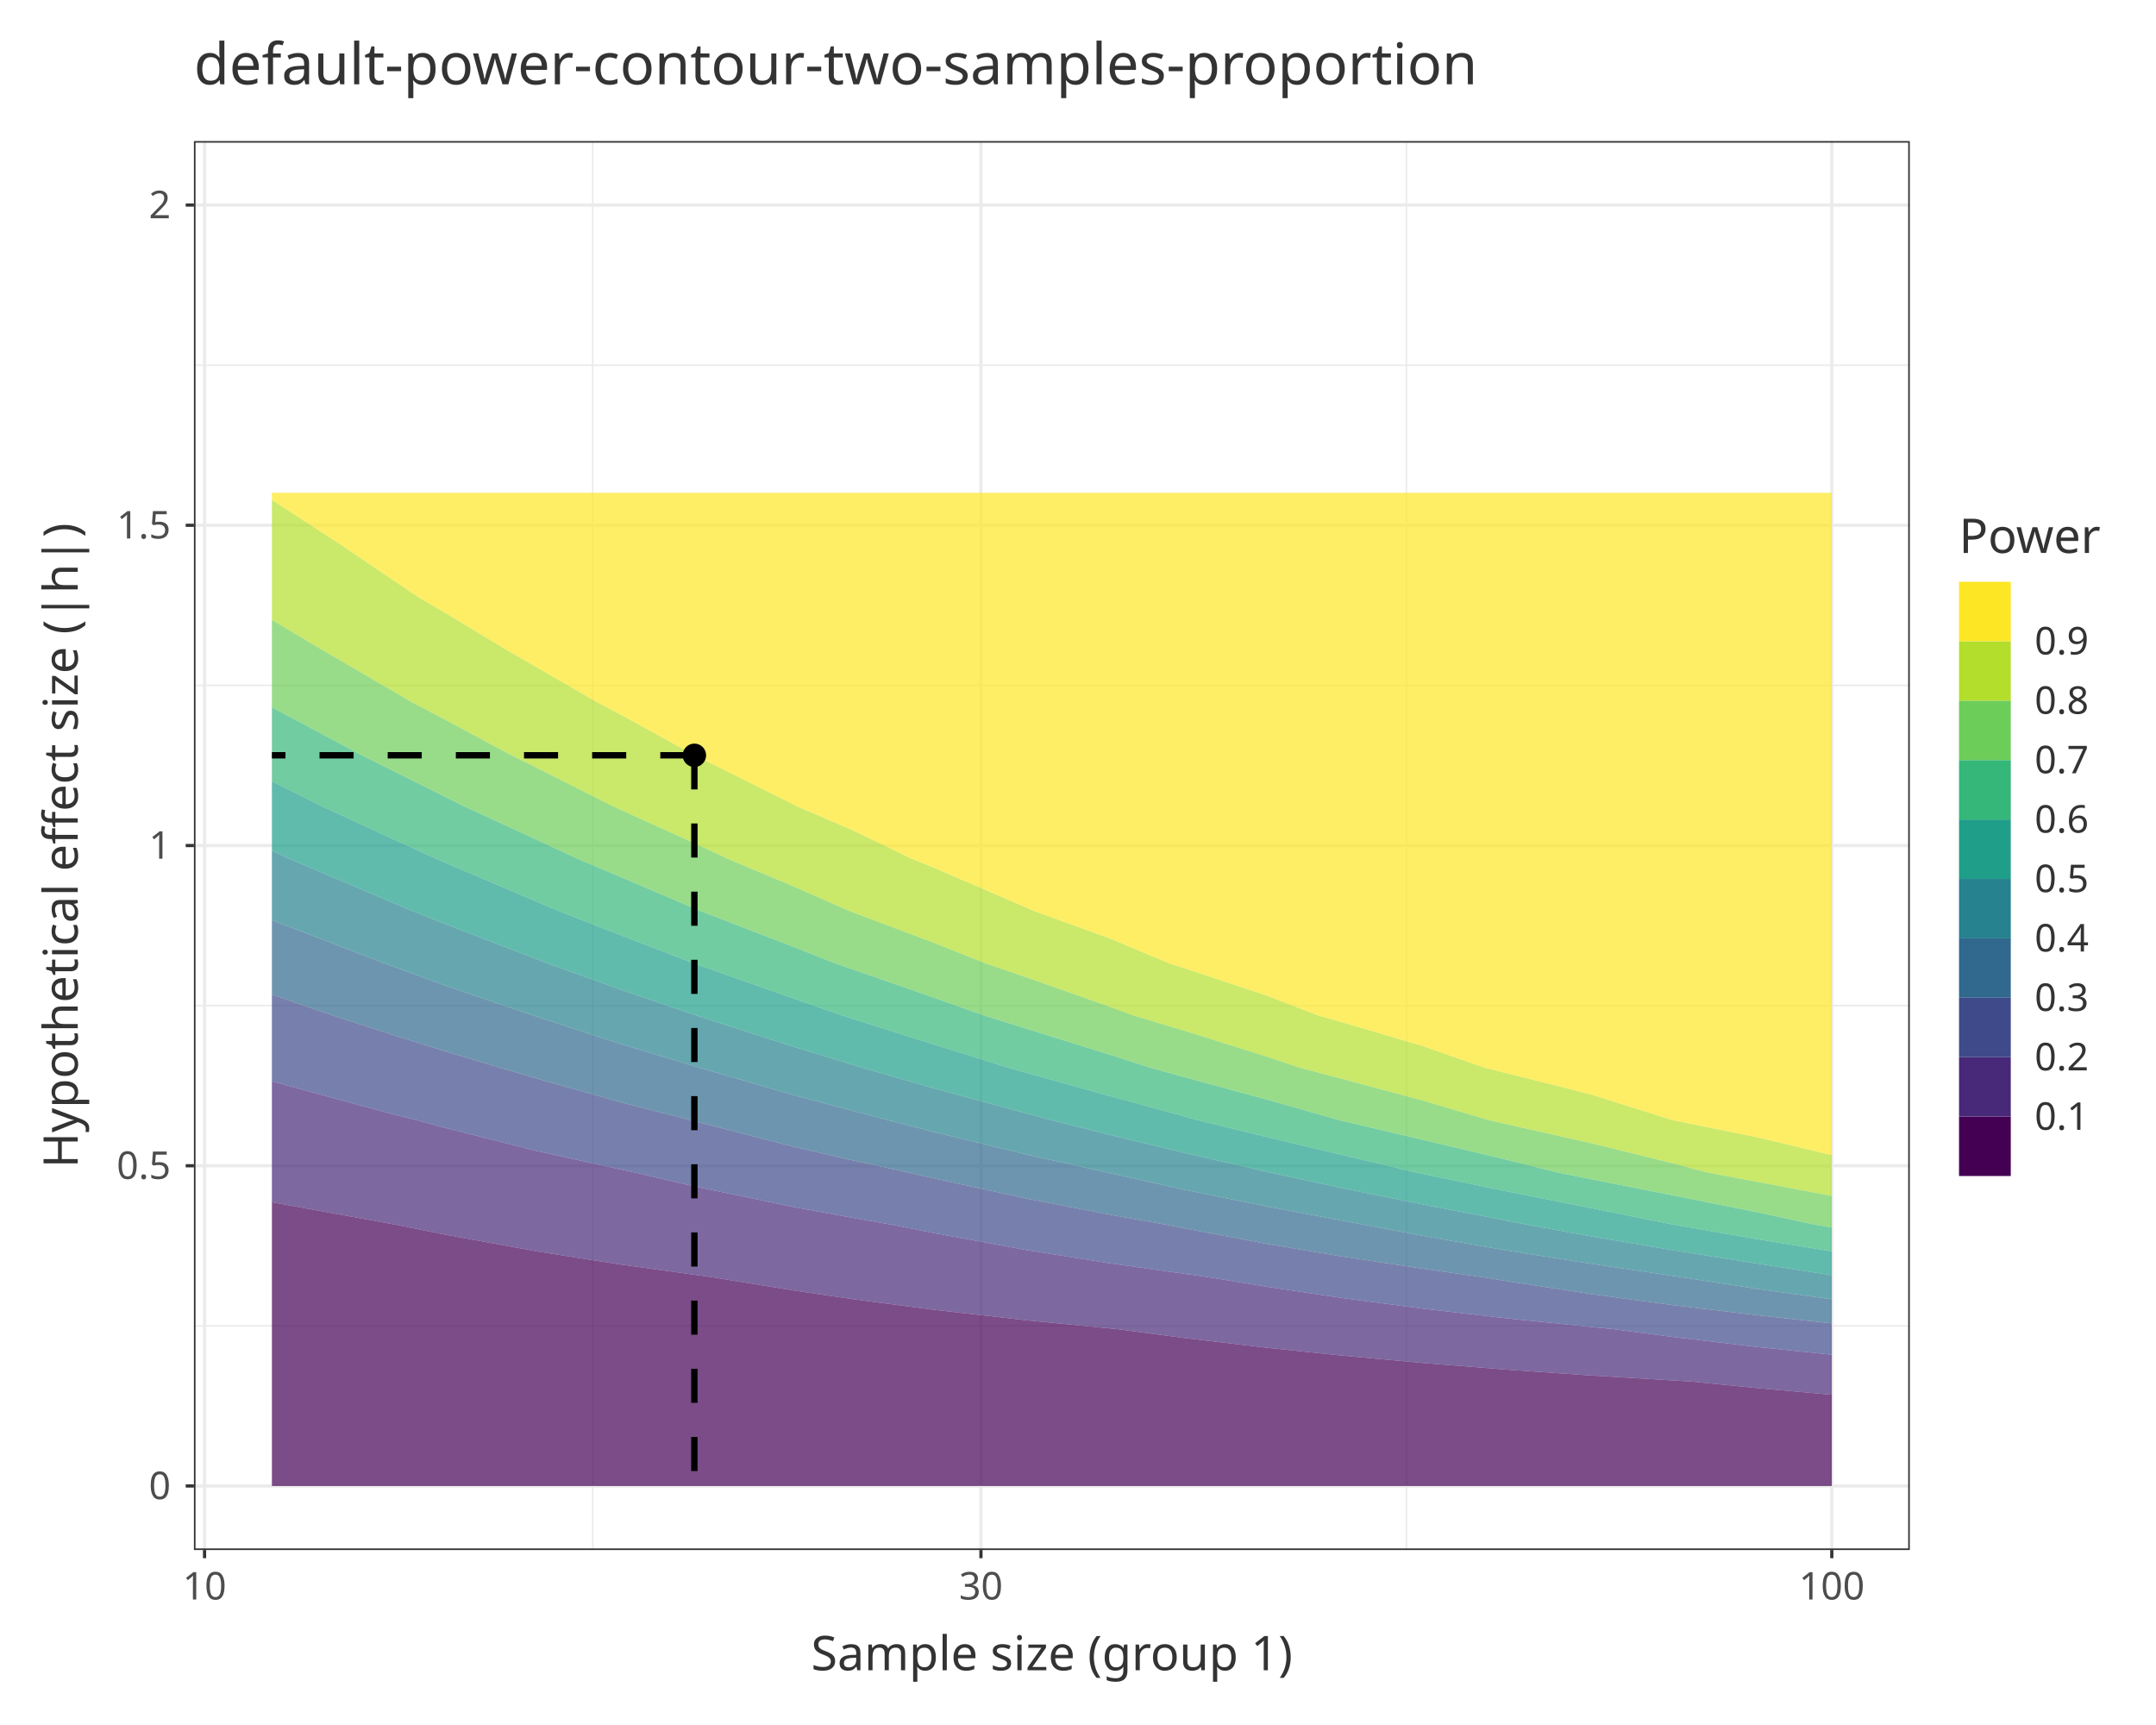
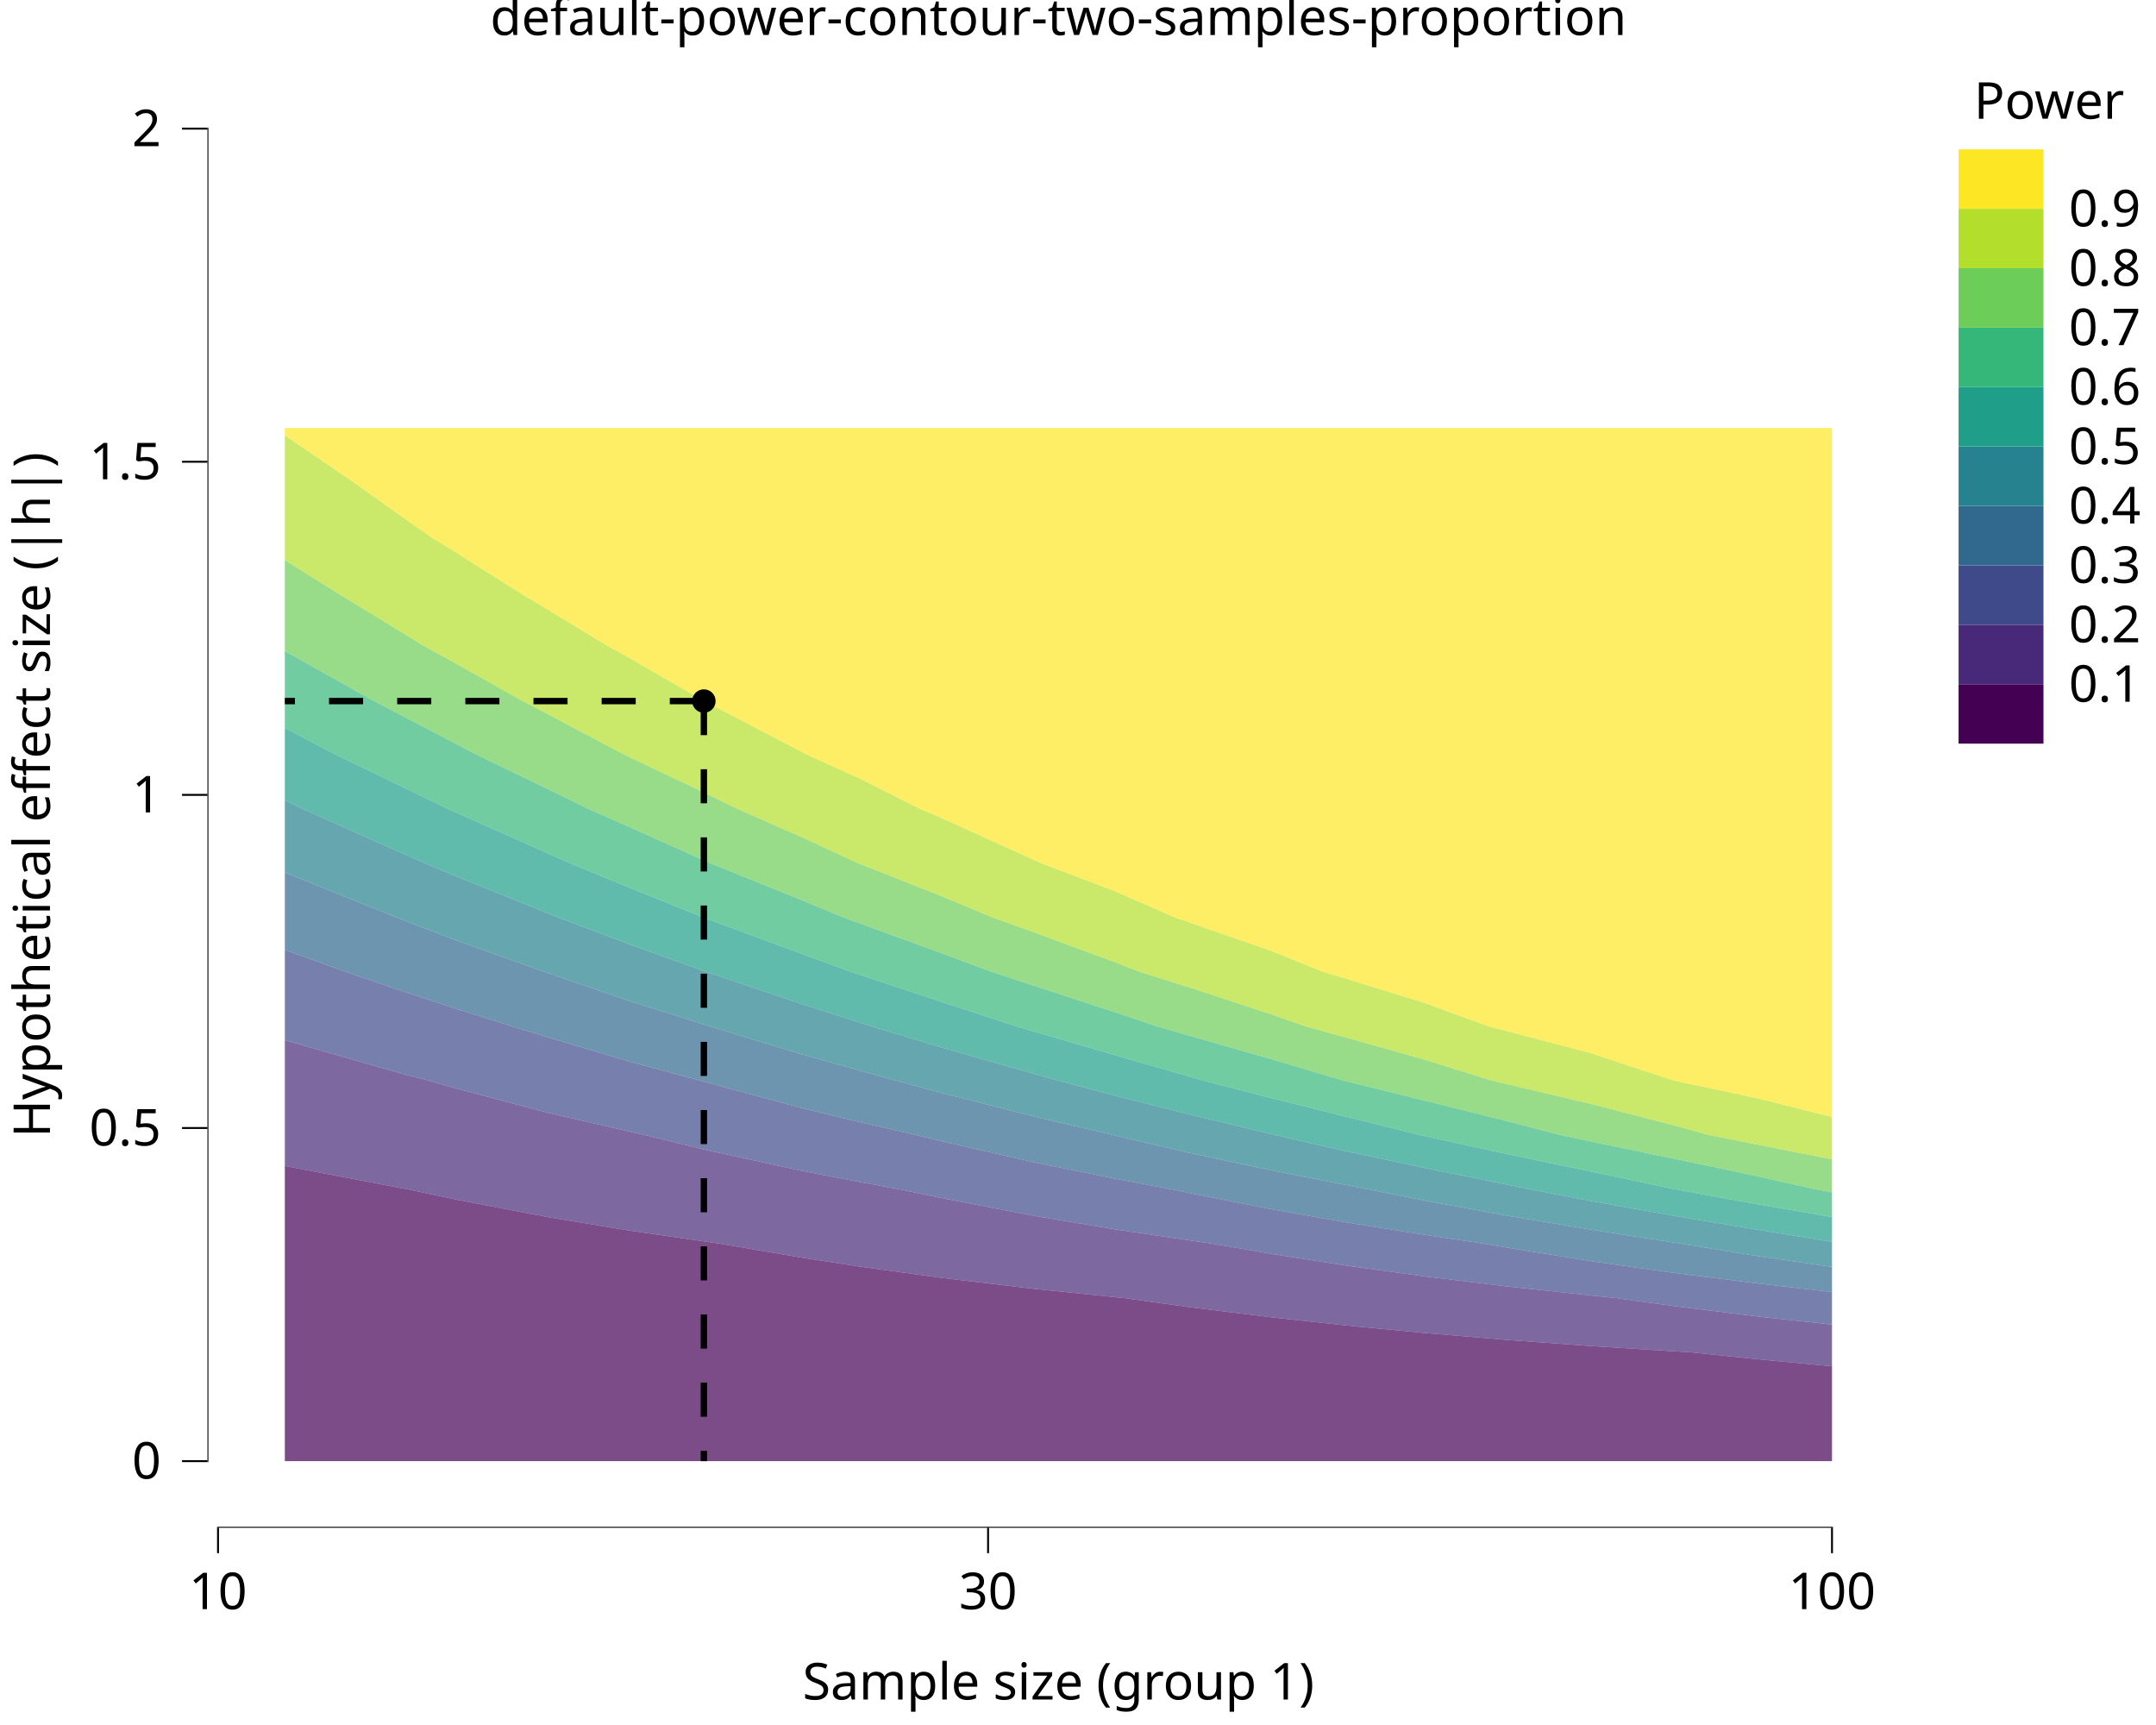
<svg xmlns="http://www.w3.org/2000/svg" class="svglite" data-engine-version="2.0" width="720.00pt" height="576.00pt" viewBox="0 0 720.00 576.00">
  <defs>
    <style type="text/css">
    .svglite line, .svglite polyline, .svglite polygon, .svglite path, .svglite rect, .svglite circle {
      fill: none;
      stroke: #000000;
      stroke-linecap: round;
      stroke-linejoin: round;
      stroke-miterlimit: 10.00;
    }
  </style>
  </defs>
  <rect width="100%" height="100%" style="stroke: none; fill: #FFFFFF;" />
  <defs>
    <clipPath id="cpMC4wMHw3MjAuMDB8MC4wMHw1NzYuMDA=">
      <rect x="0.00" y="0.00" width="720.00" height="576.00" />
    </clipPath>
  </defs>
  <g clip-path="url(#cpMC4wMHw3MjAuMDB8MC4wMHw1NzYuMDA=)">
-     <rect x="0.00" y="0.00" width="720.00" height="576.00" style="stroke-width: 1.07; stroke: none;" />
+     <rect x="0.00" y="0.00" width="720.00" height="576.00" style="stroke-width: 10.67; stroke: none;" />
  </g>
  <defs>
-     <clipPath id="cpNjQuNzZ8NjM3Ljc4fDQ3LjA5fDUxNy41Nw==">
-       <rect x="64.76" y="47.09" width="573.02" height="470.49" />
+     <clipPath id="cpNjkuMjh8NjM3LjYzfDIwLjcxfDUxMC4xNA==">
+       <rect x="69.28" y="20.71" width="568.35" height="489.43" />
    </clipPath>
  </defs>
-   <g clip-path="url(#cpNjQuNzZ8NjM3Ljc4fDQ3LjA5fDUxNy41Nw==)">
-     <rect x="64.76" y="47.09" width="573.02" height="470.49" style="stroke-width: 1.07; stroke: none; fill: #FFFFFF;" />
-     <polyline points="64.76,442.72 637.78,442.72 " style="stroke-width: 0.53; stroke: #EBEBEB; stroke-linecap: butt;" />
-     <polyline points="64.76,335.79 637.78,335.79 " style="stroke-width: 0.53; stroke: #EBEBEB; stroke-linecap: butt;" />
-     <polyline points="64.76,228.87 637.78,228.87 " style="stroke-width: 0.53; stroke: #EBEBEB; stroke-linecap: butt;" />
-     <polyline points="64.76,121.94 637.78,121.94 " style="stroke-width: 0.53; stroke: #EBEBEB; stroke-linecap: butt;" />
-     <polyline points="197.95,517.57 197.95,47.09 " style="stroke-width: 0.53; stroke: #EBEBEB; stroke-linecap: butt;" />
-     <polyline points="469.66,517.57 469.66,47.09 " style="stroke-width: 0.53; stroke: #EBEBEB; stroke-linecap: butt;" />
-     <polyline points="64.76,496.19 637.78,496.19 " style="stroke-width: 1.07; stroke: #EBEBEB; stroke-linecap: butt;" />
-     <polyline points="64.76,389.26 637.78,389.26 " style="stroke-width: 1.07; stroke: #EBEBEB; stroke-linecap: butt;" />
-     <polyline points="64.76,282.33 637.78,282.33 " style="stroke-width: 1.07; stroke: #EBEBEB; stroke-linecap: butt;" />
-     <polyline points="64.76,175.40 637.78,175.40 " style="stroke-width: 1.07; stroke: #EBEBEB; stroke-linecap: butt;" />
-     <polyline points="64.76,68.47 637.78,68.47 " style="stroke-width: 1.07; stroke: #EBEBEB; stroke-linecap: butt;" />
-     <polyline points="68.31,517.57 68.31,47.09 " style="stroke-width: 1.07; stroke: #EBEBEB; stroke-linecap: butt;" />
-     <polyline points="327.59,517.57 327.59,47.09 " style="stroke-width: 1.07; stroke: #EBEBEB; stroke-linecap: butt;" />
-     <polyline points="611.73,517.57 611.73,47.09 " style="stroke-width: 1.07; stroke: #EBEBEB; stroke-linecap: butt;" />
-     <path d="M 179.23 417.84 L 147.72 412.09 L 132.11 408.91 L 130.23 408.59 L 90.80 401.44 L 90.80 408.91 L 90.80 426.37 L 90.80 443.82 L 90.80 461.28 L 90.80 478.73 L 90.80 496.19 L 130.23 496.19 L 147.72 496.19 L 179.23 496.19 L 207.03 496.19 L 231.89 496.19 L 264.88 496.19 L 284.56 496.19 L 311.30 496.19 L 342.82 496.19 L 370.62 496.19 L 395.48 496.19 L 423.28 496.19 L 448.14 496.19 L 474.89 496.19 L 502.69 496.19 L 530.90 496.19 L 559.07 496.19 L 586.87 496.19 L 611.73 496.19 L 611.73 478.73 L 611.73 465.74 L 586.87 463.50 L 564.38 461.28 L 559.07 460.97 L 530.90 459.27 L 502.69 457.31 L 474.89 455.09 L 448.14 452.64 L 423.28 450.06 L 395.48 446.77 L 373.16 443.82 L 370.62 443.58 L 342.82 440.86 L 311.30 437.28 L 284.56 433.77 L 264.88 430.88 L 237.14 426.37 L 231.89 425.65 L 207.03 422.21 Z" style="fill-rule: evenodd; fill: #440154; fill-opacity: 0.70; stroke-width: 1.07; stroke: none; stroke-linecap: butt;" />
-     <path d="M 90.80 361.07 L 90.80 374.00 L 90.80 391.46 L 90.80 401.44 L 130.23 408.59 L 132.11 408.91 L 147.72 412.09 L 179.23 417.84 L 207.03 422.21 L 231.89 425.65 L 237.14 426.37 L 264.88 430.88 L 284.56 433.77 L 311.30 437.28 L 342.82 440.86 L 370.62 443.58 L 373.16 443.82 L 395.48 446.77 L 423.28 450.06 L 448.14 452.64 L 474.89 455.09 L 502.69 457.31 L 530.90 459.27 L 559.07 460.97 L 564.38 461.28 L 586.87 463.50 L 611.73 465.74 L 611.73 461.28 L 611.73 452.36 L 586.87 449.78 L 559.07 446.48 L 538.79 443.82 L 530.90 443.04 L 502.69 440.15 L 474.89 436.94 L 448.14 433.41 L 423.28 429.70 L 403.01 426.37 L 395.48 425.33 L 370.62 421.83 L 342.82 417.41 L 311.30 411.63 L 297.63 408.91 L 284.56 406.61 L 264.88 403.01 L 231.89 396.16 L 211.77 391.46 L 207.03 390.44 L 179.23 384.34 L 147.72 376.36 L 139.06 374.00 L 130.23 371.81 Z" style="fill-rule: evenodd; fill: #482878; fill-opacity: 0.70; stroke-width: 1.07; stroke: none; stroke-linecap: butt;" />
-     <path d="M 90.80 332.08 L 90.80 339.09 L 90.80 356.55 L 90.80 361.07 L 130.23 371.81 L 139.06 374.00 L 147.72 376.36 L 179.23 384.34 L 207.03 390.44 L 211.77 391.46 L 231.89 396.16 L 264.88 403.01 L 284.56 406.61 L 297.63 408.91 L 311.30 411.63 L 342.82 417.41 L 370.62 421.83 L 395.48 425.33 L 403.01 426.37 L 423.28 429.70 L 448.14 433.41 L 474.89 436.94 L 502.69 440.15 L 530.90 443.04 L 538.79 443.82 L 559.07 446.48 L 586.87 449.78 L 611.73 452.36 L 611.73 443.82 L 611.73 441.89 L 586.87 439.17 L 559.07 435.84 L 530.90 432.04 L 502.69 427.70 L 494.45 426.37 L 474.89 423.59 L 448.14 419.55 L 423.28 415.38 L 395.48 410.14 L 389.22 408.91 L 370.62 405.58 L 342.82 400.22 L 311.30 393.34 L 303.09 391.46 L 284.56 387.41 L 264.88 382.87 L 231.89 374.35 L 230.57 374.00 L 207.03 367.98 L 179.23 360.12 L 167.13 356.55 L 147.72 350.75 L 130.23 345.26 L 111.22 339.09 Z" style="fill-rule: evenodd; fill: #3E4A89; fill-opacity: 0.70; stroke-width: 1.07; stroke: none; stroke-linecap: butt;" />
-     <path d="M 90.80 307.22 L 90.80 321.64 L 90.80 332.08 L 111.22 339.09 L 130.23 345.26 L 147.72 350.75 L 167.13 356.55 L 179.23 360.12 L 207.03 367.98 L 230.57 374.00 L 231.89 374.35 L 264.88 382.87 L 284.56 387.41 L 303.09 391.46 L 311.30 393.34 L 342.82 400.22 L 370.62 405.58 L 389.22 408.91 L 395.48 410.14 L 423.28 415.38 L 448.14 419.55 L 474.89 423.59 L 494.45 426.37 L 502.69 427.70 L 530.90 432.04 L 559.07 435.84 L 586.87 439.17 L 611.73 441.89 L 611.73 433.84 L 586.87 430.39 L 560.85 426.37 L 559.07 426.10 L 530.90 421.92 L 502.69 417.46 L 474.89 412.61 L 455.37 408.91 L 448.14 407.56 L 423.28 402.89 L 395.48 397.26 L 370.62 391.71 L 369.49 391.46 L 342.82 385.50 L 311.30 377.84 L 296.49 374.00 L 284.56 370.87 L 264.88 365.61 L 233.66 356.55 L 231.89 356.01 L 207.03 348.54 L 179.23 339.46 L 178.10 339.09 L 147.72 328.75 L 130.23 322.32 L 128.31 321.64 Z" style="fill-rule: evenodd; fill: #31688E; fill-opacity: 0.70; stroke-width: 1.07; stroke: none; stroke-linecap: butt;" />
-     <path d="M 90.80 286.73 L 90.80 304.18 L 90.80 307.22 L 128.31 321.64 L 130.23 322.32 L 147.72 328.75 L 178.10 339.09 L 179.23 339.46 L 207.03 348.54 L 231.89 356.01 L 233.66 356.55 L 264.88 365.61 L 284.56 370.87 L 296.49 374.00 L 311.30 377.84 L 342.82 385.50 L 369.49 391.46 L 370.62 391.71 L 395.48 397.26 L 423.28 402.89 L 448.14 407.56 L 455.37 408.91 L 474.89 412.61 L 502.69 417.46 L 530.90 421.92 L 559.07 426.10 L 560.85 426.37 L 586.87 430.39 L 611.73 433.84 L 611.73 426.37 L 611.73 425.80 L 586.87 421.94 L 559.07 417.53 L 530.90 412.75 L 509.87 408.91 L 502.69 407.51 L 474.89 402.14 L 448.14 396.73 L 423.95 391.46 L 423.28 391.30 L 395.48 384.92 L 370.62 378.95 L 351.04 374.00 L 342.82 371.79 L 311.30 363.24 L 288.09 356.55 L 284.56 355.46 L 264.88 349.47 L 232.56 339.09 L 231.89 338.86 L 207.03 330.35 L 182.76 321.64 L 179.23 320.28 L 147.72 308.16 L 137.78 304.18 L 130.23 301.04 L 96.60 286.73 L 90.80 284.04 Z" style="fill-rule: evenodd; fill: #26828E; fill-opacity: 0.70; stroke-width: 1.07; stroke: none; stroke-linecap: butt;" />
-     <path d="M 90.80 269.27 L 90.80 284.04 L 96.60 286.73 L 130.23 301.04 L 137.78 304.18 L 147.72 308.16 L 179.23 320.28 L 182.76 321.64 L 207.03 330.35 L 231.89 338.86 L 232.56 339.09 L 264.88 349.47 L 284.56 355.46 L 288.09 356.55 L 311.30 363.24 L 342.82 371.79 L 351.04 374.00 L 370.62 378.95 L 395.48 384.92 L 423.28 391.30 L 423.95 391.46 L 448.14 396.73 L 474.89 402.14 L 502.69 407.51 L 509.87 408.91 L 530.90 412.75 L 559.07 417.53 L 586.87 421.94 L 611.73 425.80 L 611.73 417.84 L 586.87 413.78 L 559.07 408.96 L 558.81 408.91 L 530.90 403.31 L 502.69 397.69 L 474.89 391.92 L 472.73 391.46 L 448.14 385.62 L 423.28 379.72 L 399.97 374.00 L 395.48 372.75 L 370.62 365.96 L 342.82 358.22 L 336.90 356.55 L 311.30 348.57 L 284.56 340.12 L 281.35 339.09 L 264.88 333.35 L 231.89 321.73 L 231.64 321.64 L 207.03 312.16 L 186.61 304.18 L 179.23 301.05 L 147.72 287.65 L 145.57 286.73 L 130.23 279.68 L 107.68 269.27 L 90.80 260.84 Z" style="fill-rule: evenodd; fill: #1F9E89; fill-opacity: 0.70; stroke-width: 1.07; stroke: none; stroke-linecap: butt;" />
-     <path d="M 90.80 236.16 L 90.80 251.81 L 90.80 260.84 L 107.68 269.27 L 130.23 279.68 L 145.57 286.73 L 147.72 287.65 L 179.23 301.05 L 186.61 304.18 L 207.03 312.16 L 231.64 321.64 L 231.89 321.73 L 264.88 333.35 L 281.35 339.09 L 284.56 340.12 L 311.30 348.57 L 336.90 356.55 L 342.82 358.22 L 370.62 365.96 L 395.48 372.75 L 399.97 374.00 L 423.28 379.72 L 448.14 385.62 L 472.73 391.46 L 474.89 391.92 L 502.69 397.69 L 530.90 403.31 L 558.81 408.91 L 559.07 408.96 L 586.87 413.78 L 611.73 417.84 L 611.73 409.87 L 606.02 408.91 L 586.87 404.80 L 559.07 399.22 L 530.90 393.67 L 520.01 391.46 L 502.69 387.13 L 474.89 380.53 L 448.14 374.24 L 447.16 374.00 L 423.28 367.22 L 395.48 359.65 L 384.21 356.55 L 370.62 352.17 L 342.82 343.51 L 328.66 339.09 L 311.30 332.92 L 284.56 323.63 L 278.84 321.64 L 264.88 316.12 L 233.86 304.18 L 231.89 303.34 L 207.03 292.73 L 192.85 286.73 L 179.23 280.39 L 155.08 269.27 L 147.72 265.59 L 130.23 256.87 L 120.10 251.81 Z" style="fill-rule: evenodd; fill: #35B779; fill-opacity: 0.70; stroke-width: 1.07; stroke: none; stroke-linecap: butt;" />
-     <path d="M 90.80 206.96 L 90.80 216.90 L 90.80 234.36 L 90.80 236.16 L 120.10 251.81 L 130.23 256.87 L 147.72 265.59 L 155.08 269.27 L 179.23 280.39 L 192.85 286.73 L 207.03 292.73 L 231.89 303.34 L 233.86 304.18 L 264.88 316.12 L 278.84 321.64 L 284.56 323.63 L 311.30 332.92 L 328.66 339.09 L 342.82 343.51 L 370.62 352.17 L 384.21 356.55 L 395.48 359.65 L 423.28 367.22 L 447.16 374.00 L 448.14 374.24 L 474.89 380.53 L 502.69 387.13 L 520.01 391.46 L 530.90 393.67 L 559.07 399.22 L 586.87 404.80 L 606.02 408.91 L 611.73 409.87 L 611.73 408.91 L 611.73 399.32 L 586.87 394.63 L 570.05 391.46 L 559.07 388.53 L 530.90 381.60 L 502.69 375.27 L 497.16 374.00 L 474.89 367.40 L 448.14 360.21 L 434.20 356.55 L 423.28 352.88 L 395.48 344.15 L 378.58 339.09 L 370.62 336.14 L 342.82 326.35 L 329.03 321.64 L 311.30 314.57 L 284.56 304.52 L 283.64 304.18 L 264.88 295.90 L 242.99 286.73 L 231.89 281.55 L 207.03 270.26 L 204.85 269.27 L 179.23 256.34 L 170.12 251.81 L 147.72 239.78 L 137.35 234.36 L 130.23 230.17 L 107.45 216.90 Z" style="fill-rule: evenodd; fill: #6DCD59; fill-opacity: 0.70; stroke-width: 1.07; stroke: none; stroke-linecap: butt;" />
-     <path d="M 90.80 166.93 L 90.80 181.99 L 90.80 199.45 L 90.80 206.96 L 107.45 216.90 L 130.23 230.17 L 137.35 234.36 L 147.72 239.78 L 170.12 251.81 L 179.23 256.34 L 204.85 269.27 L 207.03 270.26 L 231.89 281.55 L 242.99 286.73 L 264.88 295.90 L 283.64 304.18 L 284.56 304.52 L 311.30 314.57 L 329.03 321.64 L 342.82 326.35 L 370.62 336.14 L 378.58 339.09 L 395.48 344.15 L 423.28 352.88 L 434.20 356.55 L 448.14 360.21 L 474.89 367.40 L 497.16 374.00 L 502.69 375.27 L 530.90 381.60 L 559.07 388.53 L 570.05 391.46 L 586.87 394.63 L 611.73 399.32 L 611.73 391.46 L 611.73 385.70 L 586.87 379.77 L 559.07 374.14 L 558.40 374.00 L 530.90 365.33 L 502.69 358.24 L 495.85 356.55 L 474.89 349.21 L 448.14 341.34 L 440.22 339.09 L 423.28 332.53 L 395.48 323.29 L 390.36 321.64 L 370.62 313.36 L 345.23 304.18 L 342.82 303.09 L 311.30 289.50 L 304.44 286.73 L 284.56 277.15 L 266.24 269.27 L 264.88 268.55 L 231.89 252.14 L 231.22 251.81 L 207.03 238.49 L 199.19 234.36 L 179.23 222.81 L 168.96 216.90 L 147.72 204.08 L 139.81 199.45 L 130.23 193.01 L 113.98 181.99 Z" style="fill-rule: evenodd; fill: #B4DE2C; fill-opacity: 0.70; stroke-width: 1.07; stroke: none; stroke-linecap: butt;" />
-     <path d="M 423.28 164.54 L 395.48 164.54 L 370.62 164.54 L 342.82 164.54 L 311.30 164.54 L 284.56 164.54 L 264.88 164.54 L 231.89 164.54 L 207.03 164.54 L 179.23 164.54 L 147.72 164.54 L 130.23 164.54 L 90.80 164.54 L 90.80 166.93 L 113.98 181.99 L 130.23 193.01 L 139.81 199.45 L 147.72 204.08 L 168.96 216.90 L 179.23 222.81 L 199.19 234.36 L 207.03 238.49 L 231.22 251.81 L 231.89 252.14 L 264.88 268.55 L 266.24 269.27 L 284.56 277.15 L 304.44 286.73 L 311.30 289.50 L 342.82 303.09 L 345.23 304.18 L 370.62 313.36 L 390.36 321.64 L 395.48 323.29 L 423.28 332.53 L 440.22 339.09 L 448.14 341.34 L 474.89 349.21 L 495.85 356.55 L 502.69 358.24 L 530.90 365.33 L 558.40 374.00 L 559.07 374.14 L 586.87 379.77 L 611.73 385.70 L 611.73 374.00 L 611.73 356.55 L 611.73 339.09 L 611.73 321.64 L 611.73 304.18 L 611.73 286.73 L 611.73 269.27 L 611.73 251.81 L 611.73 234.36 L 611.73 216.90 L 611.73 199.45 L 611.73 181.99 L 611.73 164.54 L 586.87 164.54 L 559.07 164.54 L 530.90 164.54 L 502.69 164.54 L 474.89 164.54 L 448.14 164.54 Z" style="fill-rule: evenodd; fill: #FDE725; fill-opacity: 0.70; stroke-width: 1.07; stroke: none; stroke-linecap: butt;" />
-     <line x1="231.89" y1="252.21" x2="231.89" y2="496.19" style="stroke-width: 2.13; stroke-dasharray: 11.38,11.38; stroke-linecap: butt;" />
-     <line x1="231.89" y1="252.21" x2="90.80" y2="252.21" style="stroke-width: 2.13; stroke-dasharray: 11.38,11.38; stroke-linecap: butt;" />
-     <circle cx="231.89" cy="252.21" r="3.56" style="stroke-width: 0.71; fill: #000000;" />
-     <rect x="64.76" y="47.09" width="573.02" height="470.49" style="stroke-width: 1.07; stroke: #333333;" />
+   <g clip-path="url(#cpNjkuMjh8NjM3LjYzfDIwLjcxfDUxMC4xNA==)">
+     <rect x="69.28" y="20.71" width="568.35" height="489.43" style="stroke-width: 10.67; stroke: none;" />
+     <path d="M 182.83 406.39 L 151.57 400.41 L 136.09 397.10 L 134.22 396.77 L 95.12 389.33 L 95.12 397.10 L 95.12 415.26 L 95.12 433.42 L 95.12 451.58 L 95.12 469.73 L 95.12 487.89 L 134.22 487.89 L 151.57 487.89 L 182.83 487.89 L 210.40 487.89 L 235.06 487.89 L 267.78 487.89 L 287.29 487.89 L 313.82 487.89 L 345.08 487.89 L 372.65 487.89 L 397.31 487.89 L 424.88 487.89 L 449.55 487.89 L 476.08 487.89 L 503.65 487.89 L 531.63 487.89 L 559.57 487.89 L 587.14 487.89 L 611.80 487.89 L 611.80 469.73 L 611.80 456.22 L 587.14 453.89 L 564.84 451.58 L 559.57 451.25 L 531.63 449.49 L 503.65 447.45 L 476.08 445.14 L 449.55 442.59 L 424.88 439.90 L 397.31 436.49 L 375.17 433.42 L 372.65 433.17 L 345.08 430.34 L 313.82 426.61 L 287.29 422.96 L 267.78 419.95 L 240.26 415.26 L 235.06 414.51 L 210.40 410.94 Z" style="fill-rule: evenodd; fill: #440154; fill-opacity: 0.70; stroke-width: 1.07; stroke: none; stroke-linecap: butt;" />
+     <path d="M 95.12 347.33 L 95.12 360.79 L 95.12 378.94 L 95.12 389.33 L 134.22 396.77 L 136.09 397.10 L 151.57 400.41 L 182.83 406.39 L 210.40 410.94 L 235.06 414.51 L 240.26 415.26 L 267.78 419.95 L 287.29 422.96 L 313.82 426.61 L 345.08 430.34 L 372.65 433.17 L 375.17 433.42 L 397.31 436.49 L 424.88 439.90 L 449.55 442.59 L 476.08 445.14 L 503.65 447.45 L 531.63 449.49 L 559.57 451.25 L 564.84 451.58 L 587.14 453.89 L 611.80 456.22 L 611.80 451.58 L 611.80 442.30 L 587.14 439.61 L 559.57 436.19 L 539.45 433.42 L 531.63 432.60 L 503.65 429.60 L 476.08 426.25 L 449.55 422.59 L 424.88 418.72 L 404.78 415.26 L 397.31 414.18 L 372.65 410.54 L 345.08 405.94 L 313.82 399.93 L 300.26 397.10 L 287.29 394.71 L 267.78 390.96 L 235.06 383.83 L 215.10 378.94 L 210.40 377.89 L 182.83 371.54 L 151.57 363.24 L 142.98 360.79 L 134.22 358.51 Z" style="fill-rule: evenodd; fill: #482878; fill-opacity: 0.70; stroke-width: 1.07; stroke: none; stroke-linecap: butt;" />
+     <path d="M 95.12 317.17 L 95.12 324.47 L 95.12 342.63 L 95.12 347.33 L 134.22 358.51 L 142.98 360.79 L 151.57 363.24 L 182.83 371.54 L 210.40 377.89 L 215.10 378.94 L 235.06 383.83 L 267.78 390.96 L 287.29 394.71 L 300.26 397.10 L 313.82 399.93 L 345.08 405.94 L 372.65 410.54 L 397.31 414.18 L 404.78 415.26 L 424.88 418.72 L 449.55 422.59 L 476.08 426.25 L 503.65 429.60 L 531.63 432.60 L 539.45 433.42 L 559.57 436.19 L 587.14 439.61 L 611.80 442.30 L 611.80 433.42 L 611.80 431.41 L 587.14 428.58 L 559.57 425.11 L 531.63 421.16 L 503.65 416.64 L 495.48 415.26 L 476.08 412.37 L 449.55 408.16 L 424.88 403.83 L 397.31 398.38 L 391.10 397.10 L 372.65 393.63 L 345.08 388.06 L 313.82 380.91 L 305.67 378.94 L 287.29 374.73 L 267.78 370.01 L 235.06 361.15 L 233.75 360.79 L 210.40 354.52 L 182.83 346.35 L 170.82 342.63 L 151.57 336.60 L 134.22 330.89 L 115.37 324.47 Z" style="fill-rule: evenodd; fill: #3E4A89; fill-opacity: 0.70; stroke-width: 1.07; stroke: none; stroke-linecap: butt;" />
+     <path d="M 95.12 291.32 L 95.12 306.31 L 95.12 317.17 L 115.37 324.47 L 134.22 330.89 L 151.57 336.60 L 170.82 342.63 L 182.83 346.35 L 210.40 354.52 L 233.75 360.79 L 235.06 361.15 L 267.78 370.01 L 287.29 374.73 L 305.67 378.94 L 313.82 380.91 L 345.08 388.06 L 372.65 393.63 L 391.10 397.10 L 397.31 398.38 L 424.88 403.83 L 449.55 408.16 L 476.08 412.37 L 495.48 415.26 L 503.65 416.64 L 531.63 421.16 L 559.57 425.11 L 587.14 428.58 L 611.80 431.41 L 611.80 423.04 L 587.14 419.45 L 561.34 415.26 L 559.57 414.98 L 531.63 410.64 L 503.65 405.99 L 476.08 400.95 L 456.72 397.10 L 449.55 395.69 L 424.88 390.84 L 397.31 384.99 L 372.65 379.21 L 371.54 378.94 L 345.08 372.75 L 313.82 364.78 L 299.13 360.79 L 287.29 357.53 L 267.78 352.06 L 236.82 342.63 L 235.06 342.07 L 210.40 334.30 L 182.83 324.86 L 181.70 324.47 L 151.57 313.71 L 134.22 307.03 L 132.32 306.31 Z" style="fill-rule: evenodd; fill: #31688E; fill-opacity: 0.70; stroke-width: 1.07; stroke: none; stroke-linecap: butt;" />
+     <path d="M 95.12 270.00 L 95.12 288.15 L 95.12 291.32 L 132.32 306.31 L 134.22 307.03 L 151.57 313.71 L 181.70 324.47 L 182.83 324.86 L 210.40 334.30 L 235.06 342.07 L 236.82 342.63 L 267.78 352.06 L 287.29 357.53 L 299.13 360.79 L 313.82 364.78 L 345.08 372.75 L 371.54 378.94 L 372.65 379.21 L 397.31 384.99 L 424.88 390.84 L 449.55 395.69 L 456.72 397.10 L 476.08 400.95 L 503.65 405.99 L 531.63 410.64 L 559.57 414.98 L 561.34 415.26 L 587.14 419.45 L 611.80 423.04 L 611.80 415.26 L 611.80 414.67 L 587.14 410.66 L 559.57 406.07 L 531.63 401.10 L 510.77 397.10 L 503.65 395.64 L 476.08 390.06 L 449.55 384.43 L 425.55 378.94 L 424.88 378.78 L 397.31 372.14 L 372.65 365.94 L 353.23 360.79 L 345.08 358.48 L 313.82 349.59 L 290.80 342.63 L 287.29 341.50 L 267.78 335.27 L 235.72 324.47 L 235.06 324.23 L 210.40 315.38 L 186.33 306.31 L 182.83 304.91 L 151.57 292.29 L 141.72 288.15 L 134.22 284.88 L 100.87 270.00 L 95.12 267.20 Z" style="fill-rule: evenodd; fill: #26828E; fill-opacity: 0.70; stroke-width: 1.07; stroke: none; stroke-linecap: butt;" />
+     <path d="M 95.12 251.84 L 95.12 267.20 L 100.87 270.00 L 134.22 284.88 L 141.72 288.15 L 151.57 292.29 L 182.83 304.91 L 186.33 306.31 L 210.40 315.38 L 235.06 324.23 L 235.72 324.47 L 267.78 335.27 L 287.29 341.50 L 290.80 342.63 L 313.82 349.59 L 345.08 358.48 L 353.23 360.79 L 372.65 365.94 L 397.31 372.14 L 424.88 378.78 L 425.55 378.94 L 449.55 384.43 L 476.08 390.06 L 503.65 395.64 L 510.77 397.10 L 531.63 401.10 L 559.57 406.07 L 587.14 410.66 L 611.80 414.67 L 611.80 406.39 L 587.14 402.16 L 559.57 397.15 L 559.31 397.10 L 531.63 391.27 L 503.65 385.43 L 476.08 379.42 L 473.93 378.94 L 449.55 372.87 L 424.88 366.74 L 401.76 360.79 L 397.31 359.49 L 372.65 352.42 L 345.08 344.37 L 339.21 342.63 L 313.82 334.33 L 287.29 325.54 L 284.11 324.47 L 267.78 318.50 L 235.06 306.41 L 234.81 306.31 L 210.40 296.46 L 190.14 288.15 L 182.83 284.90 L 151.57 270.96 L 149.44 270.00 L 134.22 262.67 L 111.85 251.84 L 95.12 243.07 Z" style="fill-rule: evenodd; fill: #1F9E89; fill-opacity: 0.70; stroke-width: 1.07; stroke: none; stroke-linecap: butt;" />
+     <path d="M 95.12 217.39 L 95.12 233.68 L 95.12 243.07 L 111.85 251.84 L 134.22 262.67 L 149.44 270.00 L 151.57 270.96 L 182.83 284.90 L 190.14 288.15 L 210.40 296.46 L 234.81 306.31 L 235.06 306.41 L 267.78 318.50 L 284.11 324.47 L 287.29 325.54 L 313.82 334.33 L 339.21 342.63 L 345.08 344.37 L 372.65 352.42 L 397.31 359.49 L 401.76 360.79 L 424.88 366.74 L 449.55 372.87 L 473.93 378.94 L 476.08 379.42 L 503.65 385.43 L 531.63 391.27 L 559.31 397.10 L 559.57 397.15 L 587.14 402.16 L 611.80 406.39 L 611.80 398.10 L 606.14 397.10 L 587.14 392.82 L 559.57 387.02 L 531.63 381.24 L 520.82 378.94 L 503.65 374.45 L 476.08 367.58 L 449.55 361.03 L 448.57 360.79 L 424.88 353.73 L 397.31 345.86 L 386.13 342.63 L 372.65 338.08 L 345.08 329.07 L 331.03 324.47 L 313.82 318.05 L 287.29 308.39 L 281.62 306.31 L 267.78 300.58 L 237.01 288.15 L 235.06 287.28 L 210.40 276.24 L 196.33 270.00 L 182.83 263.41 L 158.87 251.84 L 151.57 248.01 L 134.22 238.94 L 124.18 233.68 Z" style="fill-rule: evenodd; fill: #35B779; fill-opacity: 0.70; stroke-width: 1.07; stroke: none; stroke-linecap: butt;" />
+     <path d="M 95.12 187.02 L 95.12 197.36 L 95.12 215.52 L 95.12 217.39 L 124.18 233.68 L 134.22 238.94 L 151.57 248.01 L 158.87 251.84 L 182.83 263.41 L 196.33 270.00 L 210.40 276.24 L 235.06 287.28 L 237.01 288.15 L 267.78 300.58 L 281.62 306.31 L 287.29 308.39 L 313.82 318.05 L 331.03 324.47 L 345.08 329.07 L 372.65 338.08 L 386.13 342.63 L 397.31 345.86 L 424.88 353.73 L 448.57 360.79 L 449.55 361.03 L 476.08 367.58 L 503.65 374.45 L 520.82 378.94 L 531.63 381.24 L 559.57 387.02 L 587.14 392.82 L 606.14 397.10 L 611.80 398.10 L 611.80 397.10 L 611.80 387.13 L 587.14 382.24 L 570.46 378.94 L 559.57 375.90 L 531.63 368.69 L 503.65 362.10 L 498.16 360.79 L 476.08 353.92 L 449.55 346.44 L 435.72 342.63 L 424.88 338.81 L 397.31 329.74 L 380.55 324.47 L 372.65 321.40 L 345.08 311.22 L 331.40 306.31 L 313.82 298.97 L 287.29 288.51 L 286.39 288.15 L 267.78 279.54 L 246.07 270.00 L 235.06 264.61 L 210.40 252.87 L 208.24 251.84 L 182.83 238.38 L 173.79 233.68 L 151.57 221.16 L 141.29 215.52 L 134.22 211.16 L 111.63 197.36 Z" style="fill-rule: evenodd; fill: #6DCD59; fill-opacity: 0.70; stroke-width: 1.07; stroke: none; stroke-linecap: butt;" />
+     <path d="M 95.12 145.37 L 95.12 161.05 L 95.12 179.21 L 95.12 187.02 L 111.63 197.36 L 134.22 211.16 L 141.29 215.52 L 151.57 221.16 L 173.79 233.68 L 182.83 238.38 L 208.24 251.84 L 210.40 252.87 L 235.06 264.61 L 246.07 270.00 L 267.78 279.54 L 286.39 288.15 L 287.29 288.51 L 313.82 298.97 L 331.40 306.31 L 345.08 311.22 L 372.65 321.40 L 380.55 324.47 L 397.31 329.74 L 424.88 338.81 L 435.72 342.63 L 449.55 346.44 L 476.08 353.92 L 498.16 360.79 L 503.65 362.10 L 531.63 368.69 L 559.57 375.90 L 570.46 378.94 L 587.14 382.24 L 611.80 387.13 L 611.80 378.94 L 611.80 372.96 L 587.14 366.79 L 559.57 360.93 L 558.91 360.79 L 531.63 351.77 L 503.65 344.39 L 496.86 342.63 L 476.08 335.00 L 449.55 326.81 L 441.69 324.47 L 424.88 317.64 L 397.31 308.04 L 392.24 306.31 L 372.65 297.71 L 347.47 288.15 L 345.08 287.02 L 313.82 272.89 L 307.01 270.00 L 287.29 260.04 L 269.12 251.84 L 267.78 251.08 L 235.06 234.02 L 234.39 233.68 L 210.40 219.82 L 202.62 215.52 L 182.83 203.51 L 172.64 197.36 L 151.57 184.02 L 143.72 179.21 L 134.22 172.51 L 118.11 161.05 Z" style="fill-rule: evenodd; fill: #B4DE2C; fill-opacity: 0.70; stroke-width: 1.07; stroke: none; stroke-linecap: butt;" />
+     <path d="M 424.88 142.89 L 397.31 142.89 L 372.65 142.89 L 345.08 142.89 L 313.82 142.89 L 287.29 142.89 L 267.78 142.89 L 235.06 142.89 L 210.40 142.89 L 182.83 142.89 L 151.57 142.89 L 134.22 142.89 L 95.12 142.89 L 95.12 145.37 L 118.11 161.05 L 134.22 172.51 L 143.72 179.21 L 151.57 184.02 L 172.64 197.36 L 182.83 203.51 L 202.62 215.52 L 210.40 219.82 L 234.39 233.68 L 235.06 234.02 L 267.78 251.08 L 269.12 251.84 L 287.29 260.04 L 307.01 270.00 L 313.82 272.89 L 345.08 287.02 L 347.47 288.15 L 372.65 297.71 L 392.24 306.31 L 397.31 308.04 L 424.88 317.64 L 441.69 324.47 L 449.55 326.81 L 476.08 335.00 L 496.86 342.63 L 503.65 344.39 L 531.63 351.77 L 558.91 360.79 L 559.57 360.93 L 587.14 366.79 L 611.80 372.96 L 611.80 360.79 L 611.80 342.63 L 611.80 324.47 L 611.80 306.31 L 611.80 288.15 L 611.80 270.00 L 611.80 251.84 L 611.80 233.68 L 611.80 215.52 L 611.80 197.36 L 611.80 179.21 L 611.80 161.05 L 611.80 142.89 L 587.14 142.89 L 559.57 142.89 L 531.63 142.89 L 503.65 142.89 L 476.08 142.89 L 449.55 142.89 Z" style="fill-rule: evenodd; fill: #FDE725; fill-opacity: 0.70; stroke-width: 1.07; stroke: none; stroke-linecap: butt;" />
+     <line x1="235.06" y1="234.09" x2="235.06" y2="487.89" style="stroke-width: 2.13; stroke-dasharray: 11.38,11.38; stroke-linecap: butt;" />
+     <line x1="235.06" y1="234.09" x2="95.12" y2="234.09" style="stroke-width: 2.13; stroke-dasharray: 11.38,11.38; stroke-linecap: butt;" />
+     <circle cx="235.06" cy="234.09" r="3.56" style="stroke-width: 0.71; fill: #000000;" />
+     <line x1="72.49" y1="510.14" x2="612.12" y2="510.14" style="stroke-width: 0.64; stroke-linecap: butt;" />
+     <line x1="69.28" y1="488.21" x2="69.28" y2="42.64" style="stroke-width: 0.64; stroke-linecap: butt;" />
+     <rect x="69.28" y="20.71" width="568.35" height="489.43" style="stroke-width: 0.00; stroke: none;" />
  </g>
  <g clip-path="url(#cpMC4wMHw3MjAuMDB8MC4wMHw1NzYuMDA=)">
-     <text x="57.03" y="500.59" text-anchor="end" style="font-size: 12.80px; fill: #4D4D4D; font-family: sans;" textLength="7.12px" lengthAdjust="spacingAndGlyphs">0</text>
-     <text x="57.03" y="393.66" text-anchor="end" style="font-size: 12.80px; fill: #4D4D4D; font-family: sans;" textLength="17.79px" lengthAdjust="spacingAndGlyphs">0.5</text>
-     <text x="57.03" y="286.73" text-anchor="end" style="font-size: 12.80px; fill: #4D4D4D; font-family: sans;" textLength="7.12px" lengthAdjust="spacingAndGlyphs">1</text>
-     <text x="57.03" y="179.81" text-anchor="end" style="font-size: 12.80px; fill: #4D4D4D; font-family: sans;" textLength="17.79px" lengthAdjust="spacingAndGlyphs">1.5</text>
-     <text x="57.03" y="72.88" text-anchor="end" style="font-size: 12.80px; fill: #4D4D4D; font-family: sans;" textLength="7.12px" lengthAdjust="spacingAndGlyphs">2</text>
-     <polyline points="62.02,496.19 64.76,496.19 " style="stroke-width: 1.07; stroke: #333333; stroke-linecap: butt;" />
-     <polyline points="62.02,389.26 64.76,389.26 " style="stroke-width: 1.07; stroke: #333333; stroke-linecap: butt;" />
-     <polyline points="62.02,282.33 64.76,282.33 " style="stroke-width: 1.07; stroke: #333333; stroke-linecap: butt;" />
-     <polyline points="62.02,175.40 64.76,175.40 " style="stroke-width: 1.07; stroke: #333333; stroke-linecap: butt;" />
-     <polyline points="62.02,68.47 64.76,68.47 " style="stroke-width: 1.07; stroke: #333333; stroke-linecap: butt;" />
-     <polyline points="68.31,520.31 68.31,517.57 " style="stroke-width: 1.07; stroke: #333333; stroke-linecap: butt;" />
-     <polyline points="327.59,520.31 327.59,517.57 " style="stroke-width: 1.07; stroke: #333333; stroke-linecap: butt;" />
-     <polyline points="611.73,520.31 611.73,517.57 " style="stroke-width: 1.07; stroke: #333333; stroke-linecap: butt;" />
-     <text x="68.31" y="534.10" text-anchor="middle" style="font-size: 12.80px; fill: #4D4D4D; font-family: sans;" textLength="14.24px" lengthAdjust="spacingAndGlyphs">10</text>
-     <text x="327.59" y="534.10" text-anchor="middle" style="font-size: 12.80px; fill: #4D4D4D; font-family: sans;" textLength="14.24px" lengthAdjust="spacingAndGlyphs">30</text>
-     <text x="611.73" y="534.10" text-anchor="middle" style="font-size: 12.80px; fill: #4D4D4D; font-family: sans;" textLength="21.36px" lengthAdjust="spacingAndGlyphs">100</text>
-     <text x="351.27" y="557.73" text-anchor="middle" style="font-size: 16.00px; fill: #333333; font-family: sans;" textLength="156.54px" lengthAdjust="spacingAndGlyphs">Sample size (group 1)</text>
-     <text transform="translate(25.96,282.33) rotate(-90)" text-anchor="middle" style="font-size: 16.00px; fill: #333333; font-family: sans;" textLength="196.87px" lengthAdjust="spacingAndGlyphs">Hypothetical effect size (|h|)</text>
-     <rect x="648.74" y="166.49" width="56.32" height="231.69" style="stroke-width: 1.07; stroke: none;" />
-     <rect x="654.22" y="372.85" width="17.28" height="19.84" style="stroke-width: 0.75; stroke: none; fill: #440154;" />
-     <rect x="654.22" y="353.01" width="17.28" height="19.84" style="stroke-width: 0.75; stroke: none; fill: #482878;" />
-     <rect x="654.22" y="333.17" width="17.28" height="19.84" style="stroke-width: 0.75; stroke: none; fill: #3E4A89;" />
-     <rect x="654.22" y="313.32" width="17.28" height="19.84" style="stroke-width: 0.75; stroke: none; fill: #31688E;" />
-     <rect x="654.22" y="293.48" width="17.28" height="19.84" style="stroke-width: 0.75; stroke: none; fill: #26828E;" />
-     <rect x="654.22" y="273.64" width="17.28" height="19.84" style="stroke-width: 0.75; stroke: none; fill: #1F9E89;" />
-     <rect x="654.22" y="253.80" width="17.28" height="19.84" style="stroke-width: 0.75; stroke: none; fill: #35B779;" />
-     <rect x="654.22" y="233.95" width="17.28" height="19.84" style="stroke-width: 0.75; stroke: none; fill: #6DCD59;" />
-     <rect x="654.22" y="214.11" width="17.28" height="19.84" style="stroke-width: 0.75; stroke: none; fill: #B4DE2C;" />
-     <rect x="654.22" y="194.27" width="17.28" height="19.84" style="stroke-width: 0.75; stroke: none; fill: #FDE725;" />
-     <text x="679.47" y="377.26" style="font-size: 12.80px; fill: #333333; font-family: sans;" textLength="17.79px" lengthAdjust="spacingAndGlyphs">0.1</text>
-     <text x="679.47" y="357.41" style="font-size: 12.80px; fill: #333333; font-family: sans;" textLength="17.79px" lengthAdjust="spacingAndGlyphs">0.2</text>
-     <text x="679.47" y="337.57" style="font-size: 12.80px; fill: #333333; font-family: sans;" textLength="17.79px" lengthAdjust="spacingAndGlyphs">0.3</text>
-     <text x="679.47" y="317.73" style="font-size: 12.80px; fill: #333333; font-family: sans;" textLength="17.79px" lengthAdjust="spacingAndGlyphs">0.4</text>
-     <text x="679.47" y="297.89" style="font-size: 12.80px; fill: #333333; font-family: sans;" textLength="17.79px" lengthAdjust="spacingAndGlyphs">0.5</text>
-     <text x="679.47" y="278.04" style="font-size: 12.80px; fill: #333333; font-family: sans;" textLength="17.79px" lengthAdjust="spacingAndGlyphs">0.6</text>
-     <text x="679.47" y="258.20" style="font-size: 12.80px; fill: #333333; font-family: sans;" textLength="17.79px" lengthAdjust="spacingAndGlyphs">0.7</text>
-     <text x="679.47" y="238.36" style="font-size: 12.80px; fill: #333333; font-family: sans;" textLength="17.79px" lengthAdjust="spacingAndGlyphs">0.8</text>
-     <text x="679.47" y="218.52" style="font-size: 12.80px; fill: #333333; font-family: sans;" textLength="17.79px" lengthAdjust="spacingAndGlyphs">0.9</text>
-     <text x="654.22" y="184.64" style="font-size: 16.00px; fill: #333333; font-family: sans;" textLength="45.36px" lengthAdjust="spacingAndGlyphs">Power</text>
-     <text x="64.76" y="28.16" style="font-size: 19.20px; fill: #333333; font-family: sans;" textLength="393.82px" lengthAdjust="spacingAndGlyphs">default-power-contour-two-samples-proportion</text>
+     <polyline points="69.28,510.14 69.28,20.71 " style="stroke-width: 0.00; stroke: none; stroke-linecap: butt;" />
+     <text x="53.81" y="493.74" text-anchor="end" style="font-size: 17.00px; font-family: sans;" textLength="9.46px" lengthAdjust="spacingAndGlyphs">0</text>
+     <text x="53.81" y="382.51" text-anchor="end" style="font-size: 17.00px; font-family: sans;" textLength="23.63px" lengthAdjust="spacingAndGlyphs">0.5</text>
+     <text x="53.81" y="271.27" text-anchor="end" style="font-size: 17.00px; font-family: sans;" textLength="9.46px" lengthAdjust="spacingAndGlyphs">1</text>
+     <text x="53.81" y="160.04" text-anchor="end" style="font-size: 17.00px; font-family: sans;" textLength="23.63px" lengthAdjust="spacingAndGlyphs">1.5</text>
+     <text x="53.81" y="48.80" text-anchor="end" style="font-size: 17.00px; font-family: sans;" textLength="9.46px" lengthAdjust="spacingAndGlyphs">2</text>
+     <polyline points="60.78,487.89 69.28,487.89 " style="stroke-width: 0.64; stroke-linecap: butt;" />
+     <polyline points="60.78,376.66 69.28,376.66 " style="stroke-width: 0.64; stroke-linecap: butt;" />
+     <polyline points="60.78,265.42 69.28,265.42 " style="stroke-width: 0.64; stroke-linecap: butt;" />
+     <polyline points="60.78,154.19 69.28,154.19 " style="stroke-width: 0.64; stroke-linecap: butt;" />
+     <polyline points="60.78,42.95 69.28,42.95 " style="stroke-width: 0.64; stroke-linecap: butt;" />
+     <polyline points="69.28,510.14 637.63,510.14 " style="stroke-width: 0.00; stroke: none; stroke-linecap: butt;" />
+     <polyline points="72.81,518.64 72.81,510.14 " style="stroke-width: 0.64; stroke-linecap: butt;" />
+     <polyline points="329.97,518.64 329.97,510.14 " style="stroke-width: 0.64; stroke-linecap: butt;" />
+     <polyline points="611.80,518.64 611.80,510.14 " style="stroke-width: 0.64; stroke-linecap: butt;" />
+     <text x="72.81" y="537.32" text-anchor="middle" style="font-size: 17.00px; font-family: sans;" textLength="18.91px" lengthAdjust="spacingAndGlyphs">10</text>
+     <text x="329.97" y="537.32" text-anchor="middle" style="font-size: 17.00px; font-family: sans;" textLength="18.91px" lengthAdjust="spacingAndGlyphs">30</text>
+     <text x="611.80" y="537.32" text-anchor="middle" style="font-size: 17.00px; font-family: sans;" textLength="28.37px" lengthAdjust="spacingAndGlyphs">100</text>
+     <text x="353.46" y="567.49" text-anchor="middle" style="font-size: 17.00px; font-family: sans;" textLength="166.32px" lengthAdjust="spacingAndGlyphs">Sample size (group 1)</text>
+     <text transform="translate(16.68,265.42) rotate(-90)" text-anchor="middle" style="font-size: 17.00px; font-family: sans;" textLength="209.17px" lengthAdjust="spacingAndGlyphs">Hypothetical effect size (|h|)</text>
+     <rect x="648.59" y="20.71" width="71.41" height="233.08" style="stroke-width: 0.75; stroke: none;" />
+     <rect x="648.59" y="20.71" width="71.41" height="233.08" style="stroke-width: 10.67; stroke: none;" />
+     <rect x="654.07" y="228.47" width="28.35" height="19.84" style="stroke-width: 0.75; stroke: none; fill: #440154;" />
+     <rect x="654.07" y="208.62" width="28.35" height="19.84" style="stroke-width: 0.75; stroke: none; fill: #482878;" />
+     <rect x="654.07" y="188.78" width="28.35" height="19.84" style="stroke-width: 0.75; stroke: none; fill: #3E4A89;" />
+     <rect x="654.07" y="168.94" width="28.35" height="19.84" style="stroke-width: 0.75; stroke: none; fill: #31688E;" />
+     <rect x="654.07" y="149.10" width="28.35" height="19.84" style="stroke-width: 0.75; stroke: none; fill: #26828E;" />
+     <rect x="654.07" y="129.25" width="28.35" height="19.84" style="stroke-width: 0.75; stroke: none; fill: #1F9E89;" />
+     <rect x="654.07" y="109.41" width="28.35" height="19.84" style="stroke-width: 0.75; stroke: none; fill: #35B779;" />
+     <rect x="654.07" y="89.57" width="28.35" height="19.84" style="stroke-width: 0.75; stroke: none; fill: #6DCD59;" />
+     <rect x="654.07" y="69.73" width="28.35" height="19.84" style="stroke-width: 0.75; stroke: none; fill: #B4DE2C;" />
+     <rect x="654.07" y="49.88" width="28.35" height="19.84" style="stroke-width: 0.75; stroke: none; fill: #FDE725;" />
+     <text x="690.89" y="234.32" style="font-size: 17.00px; font-family: sans;" textLength="23.63px" lengthAdjust="spacingAndGlyphs">0.1</text>
+     <text x="690.89" y="214.47" style="font-size: 17.00px; font-family: sans;" textLength="23.63px" lengthAdjust="spacingAndGlyphs">0.2</text>
+     <text x="690.89" y="194.63" style="font-size: 17.00px; font-family: sans;" textLength="23.63px" lengthAdjust="spacingAndGlyphs">0.3</text>
+     <text x="690.89" y="174.79" style="font-size: 17.00px; font-family: sans;" textLength="23.63px" lengthAdjust="spacingAndGlyphs">0.4</text>
+     <text x="690.89" y="154.95" style="font-size: 17.00px; font-family: sans;" textLength="23.63px" lengthAdjust="spacingAndGlyphs">0.5</text>
+     <text x="690.89" y="135.10" style="font-size: 17.00px; font-family: sans;" textLength="23.63px" lengthAdjust="spacingAndGlyphs">0.6</text>
+     <text x="690.89" y="115.26" style="font-size: 17.00px; font-family: sans;" textLength="23.63px" lengthAdjust="spacingAndGlyphs">0.7</text>
+     <text x="690.89" y="95.42" style="font-size: 17.00px; font-family: sans;" textLength="23.63px" lengthAdjust="spacingAndGlyphs">0.8</text>
+     <text x="690.89" y="75.58" style="font-size: 17.00px; font-family: sans;" textLength="23.63px" lengthAdjust="spacingAndGlyphs">0.9</text>
+     <text x="684.30" y="39.65" text-anchor="middle" style="font-size: 17.00px; font-family: sans;" textLength="48.20px" lengthAdjust="spacingAndGlyphs">Power</text>
+     <text x="353.46" y="11.70" text-anchor="middle" style="font-size: 17.00px; font-family: sans;" textLength="348.70px" lengthAdjust="spacingAndGlyphs">default-power-contour-two-samples-proportion</text>
  </g>
</svg>
